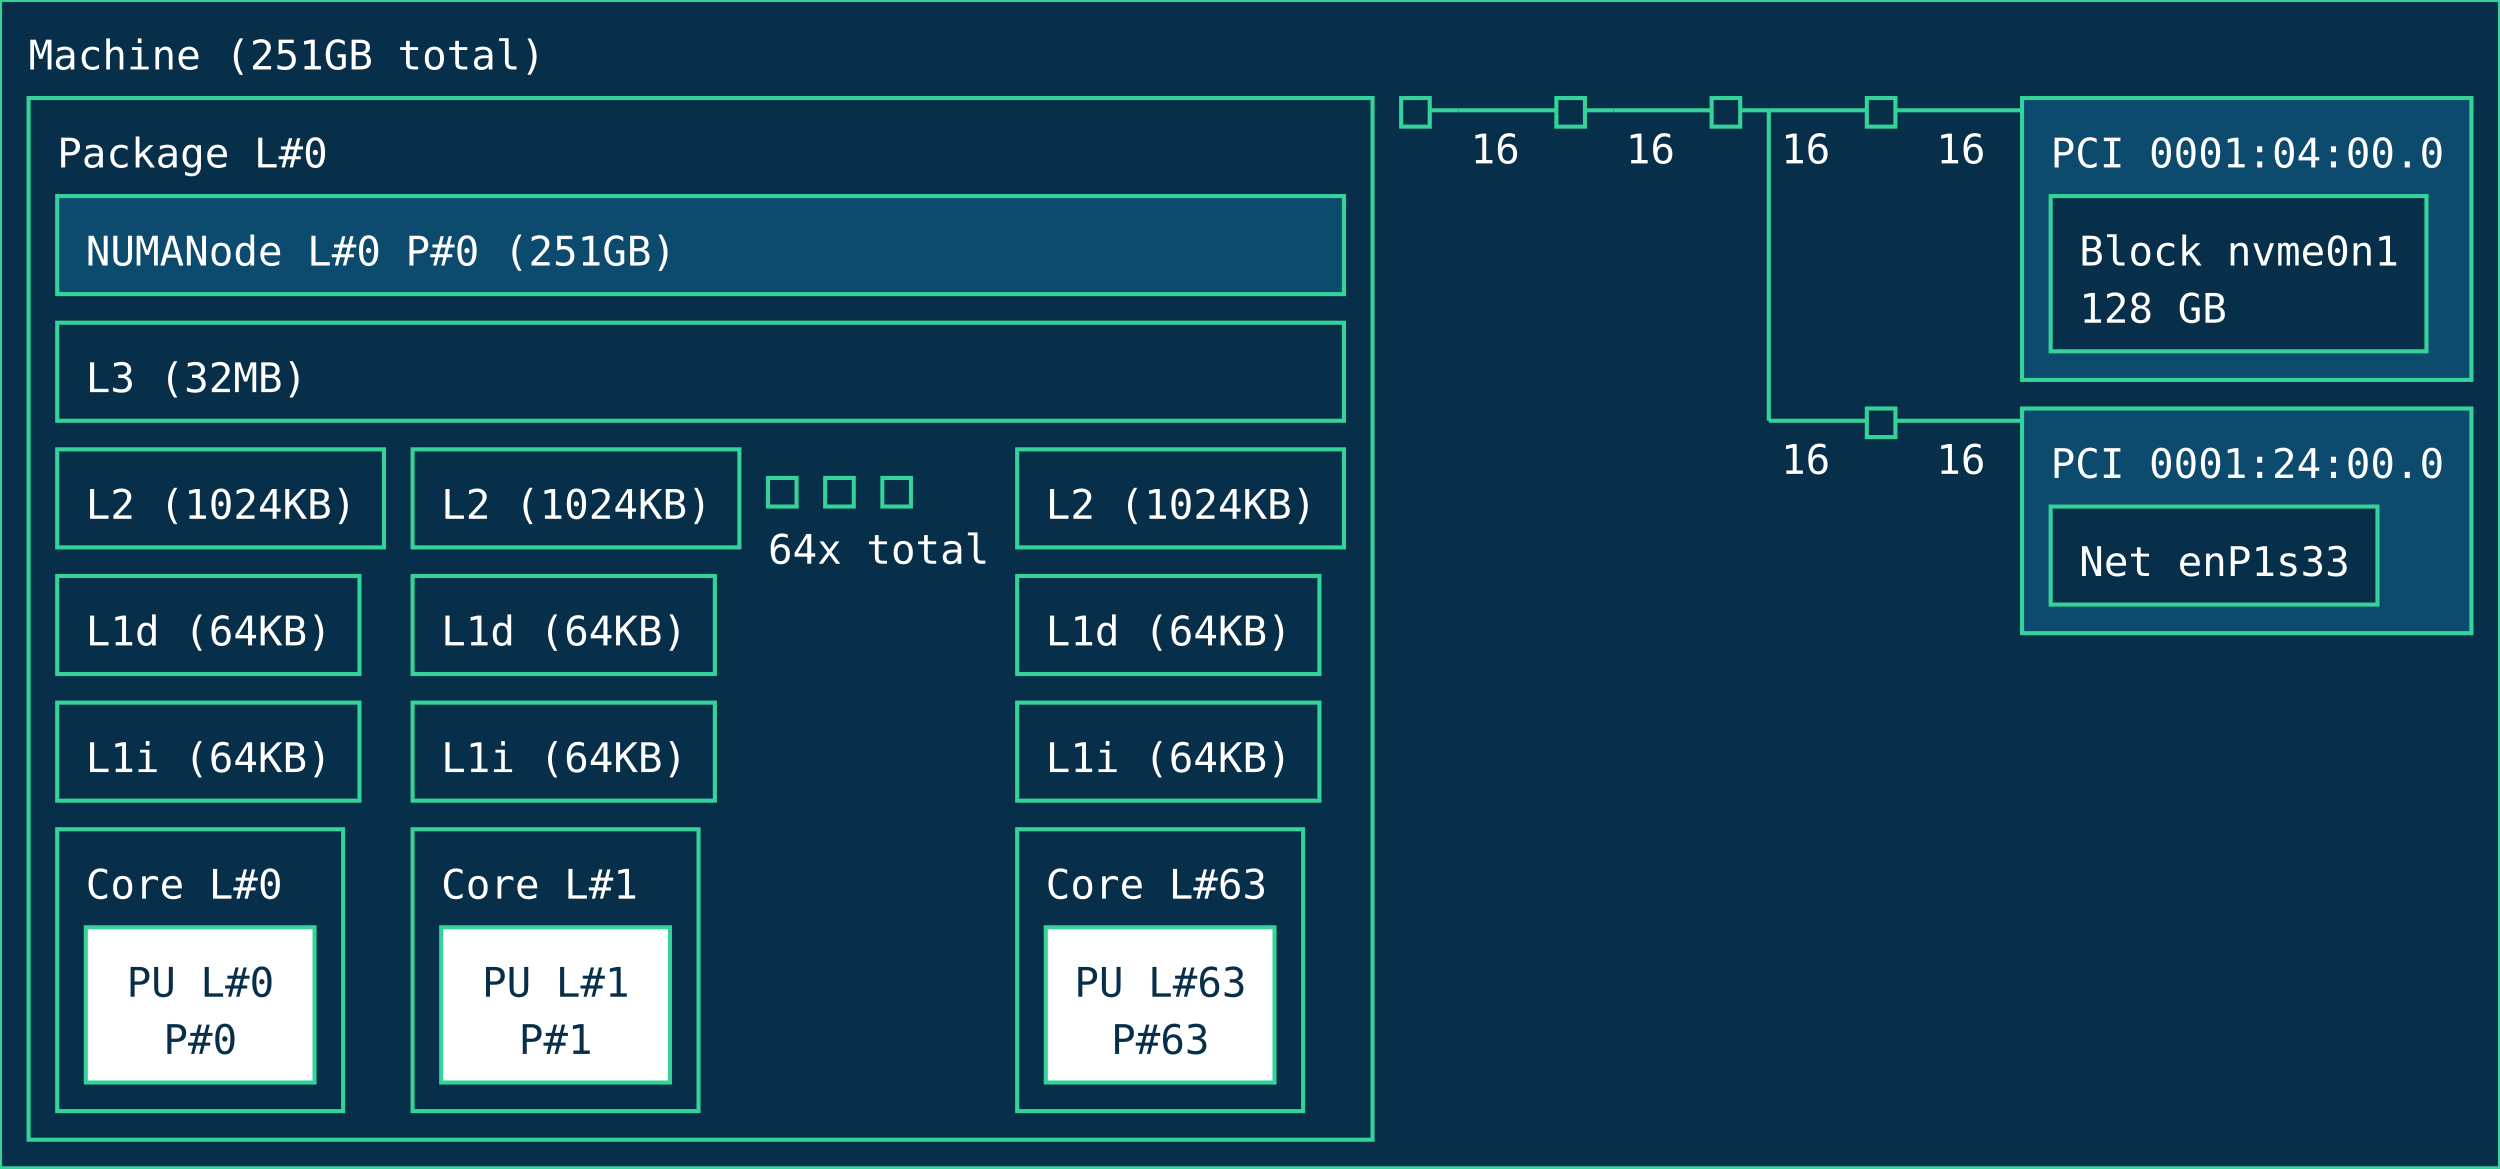
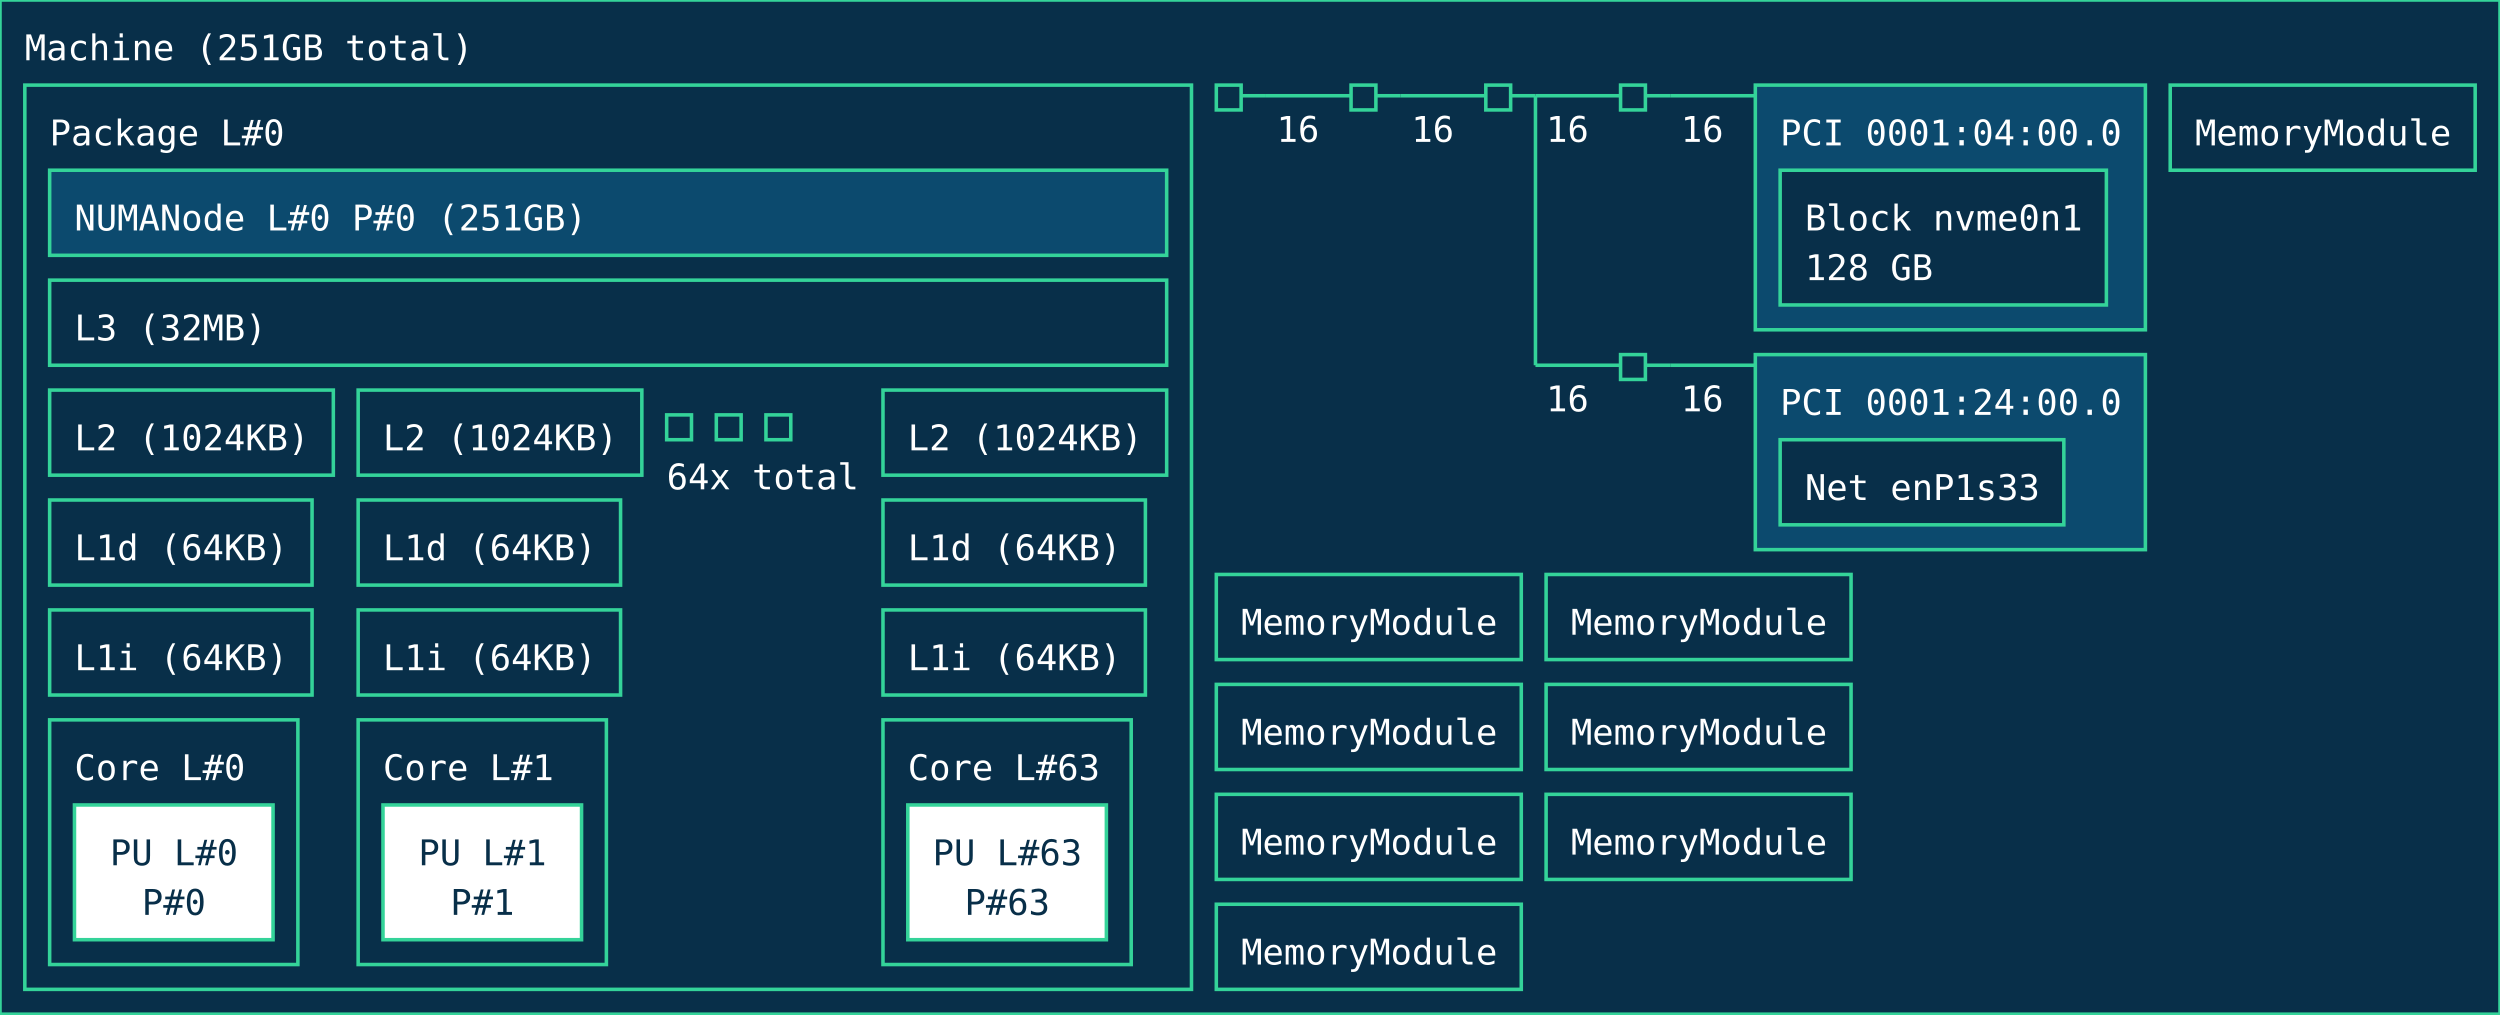
- <svg xmlns="http://www.w3.org/2000/svg" width="612px" height="286px" viewBox="0 0 612px 286px" version="1.1">
+ <svg xmlns="http://www.w3.org/2000/svg" width="705px" height="286px" viewBox="0 0 705px 286px" version="1.1">
  <style>
        text { pointer-events: none; font-family: ui-monospace, monospace; }
        rect { transition: stroke-width 0.15s ease, filter 0.15s ease; }
        rect:hover {
            stroke: #a7f3d0;
            stroke-width: 2;
            filter: brightness(1.2);
            cursor: pointer;
        }
    </style>
-   <rect id="Machine_0_rect" class="Machine" x="0" y="0" width="612" height="286" fill="#082f49" stroke="#34d399" stroke-width="1" />
+   <rect id="Machine_0_rect" class="Machine" x="0" y="0" width="705" height="286" fill="#082f49" stroke="#34d399" stroke-width="1" />
  <text id="Machine_0_text" class="Machine" font-family="ui-monospace, monospace" x="7" y="17" fill="#ffffff" font-size="10px">Machine (251GB total)</text>
  <rect id="Package_0_rect" class="Package" x="7" y="24" width="329" height="255" fill="#082f49" stroke="#34d399" stroke-width="1" />
  <text id="Package_0_text" class="Package" font-family="ui-monospace, monospace" x="14" y="41" fill="#ffffff" font-size="10px">Package L#0</text>
  <rect id="L3_0_rect" class="L3" x="14" y="79" width="315" height="24" fill="#082f49" stroke="#34d399" stroke-width="1" data-description="CPU Level 3 (L3) cache" />
  <text id="L3_0_text" class="L3" font-family="ui-monospace, monospace" x="21" y="96" fill="#ffffff" font-size="10px">L3 (32MB)</text>
  <rect id="L2_0_rect" class="L2" x="14" y="110" width="80" height="24" fill="#082f49" stroke="#34d399" stroke-width="1" data-description="CPU Level 2 (L2) cache" />
  <text id="L2_0_text" class="L2" font-family="ui-monospace, monospace" x="21" y="127" fill="#ffffff" font-size="10px">L2 (1024KB)</text>
  <rect id="L1d_0_rect" class="L1d" x="14" y="141" width="74" height="24" fill="#082f49" stroke="#34d399" stroke-width="1" data-description="CPU Level 1 (L1) data cache" />
  <text id="L1d_0_text" class="L1d" font-family="ui-monospace, monospace" x="21" y="158" fill="#ffffff" font-size="10px">L1d (64KB)</text>
  <rect id="L1i_0_rect" class="L1i" x="14" y="172" width="74" height="24" fill="#082f49" stroke="#34d399" stroke-width="1" data-description="CPU Level 1 (L1) instruction cache" />
  <text id="L1i_0_text" class="L1i" font-family="ui-monospace, monospace" x="21" y="189" fill="#ffffff" font-size="10px">L1i (64KB)</text>
  <rect id="Core_0_rect" class="Core" x="14" y="203" width="70" height="69" fill="#082f49" stroke="#34d399" stroke-width="1" />
  <text id="Core_0_text" class="Core" font-family="ui-monospace, monospace" x="21" y="220" fill="#ffffff" font-size="10px">Core L#0</text>
  <rect id="PU_0_rect" class="PU" x="21" y="227" width="56" height="38" fill="#ffffff" stroke="#34d399" stroke-width="1" data-description="Processing unit" />
  <text id="PU_0_text" class="PU" font-family="ui-monospace, monospace" x="31" y="244" fill="#082f49" font-size="10px">PU L#0</text>
  <text id="PU_0_text_1" class="PU" font-family="ui-monospace, monospace" x="40" y="258" fill="#082f49" font-size="10px">P#0</text>
  <rect id="L2_1_rect" class="L2" x="101" y="110" width="80" height="24" fill="#082f49" stroke="#34d399" stroke-width="1" data-description="CPU Level 2 (L2) cache" />
  <text id="L2_1_text" class="L2" font-family="ui-monospace, monospace" x="108" y="127" fill="#ffffff" font-size="10px">L2 (1024KB)</text>
  <rect id="L1d_1_rect" class="L1d" x="101" y="141" width="74" height="24" fill="#082f49" stroke="#34d399" stroke-width="1" data-description="CPU Level 1 (L1) data cache" />
  <text id="L1d_1_text" class="L1d" font-family="ui-monospace, monospace" x="108" y="158" fill="#ffffff" font-size="10px">L1d (64KB)</text>
  <rect id="L1i_1_rect" class="L1i" x="101" y="172" width="74" height="24" fill="#082f49" stroke="#34d399" stroke-width="1" data-description="CPU Level 1 (L1) instruction cache" />
  <text id="L1i_1_text" class="L1i" font-family="ui-monospace, monospace" x="108" y="189" fill="#ffffff" font-size="10px">L1i (64KB)</text>
  <rect id="Core_1_rect" class="Core" x="101" y="203" width="70" height="69" fill="#082f49" stroke="#34d399" stroke-width="1" />
  <text id="Core_1_text" class="Core" font-family="ui-monospace, monospace" x="108" y="220" fill="#ffffff" font-size="10px">Core L#1</text>
  <rect id="PU_1_rect" class="PU" x="108" y="227" width="56" height="38" fill="#ffffff" stroke="#34d399" stroke-width="1" data-description="Processing unit" />
  <text id="PU_1_text" class="PU" font-family="ui-monospace, monospace" x="118" y="244" fill="#082f49" font-size="10px">PU L#1</text>
  <text id="PU_1_text_1" class="PU" font-family="ui-monospace, monospace" x="127" y="258" fill="#082f49" font-size="10px">P#1</text>
  <rect id="L2_2_rect" class="L2" x="188" y="117" width="7" height="7" fill="#082f49" stroke="#34d399" stroke-width="1" data-description="CPU Level 2 (L2) cache" />
  <rect id="L2_2_rect" class="L2" x="202" y="117" width="7" height="7" fill="#082f49" stroke="#34d399" stroke-width="1" data-description="CPU Level 2 (L2) cache" />
  <rect id="L2_2_rect" class="L2" x="216" y="117" width="7" height="7" fill="#082f49" stroke="#34d399" stroke-width="1" data-description="CPU Level 2 (L2) cache" />
  <text id="L2_2_text" class="L2" font-family="ui-monospace, monospace" x="188" y="138" fill="#ffffff" font-size="10px">64x total</text>
  <rect id="L2_63_rect" class="L2" x="249" y="110" width="80" height="24" fill="#082f49" stroke="#34d399" stroke-width="1" data-description="CPU Level 2 (L2) cache" />
  <text id="L2_63_text" class="L2" font-family="ui-monospace, monospace" x="256" y="127" fill="#ffffff" font-size="10px">L2 (1024KB)</text>
  <rect id="L1d_63_rect" class="L1d" x="249" y="141" width="74" height="24" fill="#082f49" stroke="#34d399" stroke-width="1" data-description="CPU Level 1 (L1) data cache" />
  <text id="L1d_63_text" class="L1d" font-family="ui-monospace, monospace" x="256" y="158" fill="#ffffff" font-size="10px">L1d (64KB)</text>
  <rect id="L1i_63_rect" class="L1i" x="249" y="172" width="74" height="24" fill="#082f49" stroke="#34d399" stroke-width="1" data-description="CPU Level 1 (L1) instruction cache" />
  <text id="L1i_63_text" class="L1i" font-family="ui-monospace, monospace" x="256" y="189" fill="#ffffff" font-size="10px">L1i (64KB)</text>
  <rect id="Core_63_rect" class="Core" x="249" y="203" width="70" height="69" fill="#082f49" stroke="#34d399" stroke-width="1" />
  <text id="Core_63_text" class="Core" font-family="ui-monospace, monospace" x="256" y="220" fill="#ffffff" font-size="10px">Core L#63</text>
  <rect id="PU_63_rect" class="PU" x="256" y="227" width="56" height="38" fill="#ffffff" stroke="#34d399" stroke-width="1" data-description="Processing unit" />
  <text id="PU_63_text" class="PU" font-family="ui-monospace, monospace" x="263" y="244" fill="#082f49" font-size="10px">PU L#63</text>
  <text id="PU_63_text_1" class="PU" font-family="ui-monospace, monospace" x="272" y="258" fill="#082f49" font-size="10px">P#63</text>
  <rect id="NUMANode_0_rect" class="NUMANode" x="14" y="48" width="315" height="24" fill="#0c4a6e" stroke="#34d399" stroke-width="1" />
  <text id="NUMANode_0_text" class="NUMANode" font-family="ui-monospace, monospace" x="21" y="65" fill="#ffffff" font-size="10px">NUMANode L#0 P#0 (251GB)</text>
  <rect id="HostBridge_0_rect" class="HostBridge" x="343" y="24" width="7" height="7" fill="#082f49" stroke="#34d399" stroke-width="1" data-description="Host bridge" />
  <line id="HostBridge_0_line" class="HostBridge" x1="350" y1="27" x2="357" y2="27" stroke="#34d399" stroke-width="1" />
  <line id="HostBridge_0_line_2" class="HostBridge" x1="357" y1="27" x2="381" y2="27" stroke="#34d399" stroke-width="1" />
  <text id="HostBridge_0_text_2" class="HostBridge" font-family="ui-monospace, monospace" x="360" y="40" fill="#ffffff" font-size="10px" data-description="Host bridge speed">16</text>
  <line id="HostBridge_0_line_1" class="HostBridge" x1="357" y1="27" x2="357" y2="27" stroke="#34d399" stroke-width="1" />
  <rect id="PCIBridge_1_rect" class="PCIBridge" x="381" y="24" width="7" height="7" fill="#082f49" stroke="#34d399" stroke-width="1" data-description="PCI bridge" />
  <line id="PCIBridge_1_line" class="PCIBridge" x1="388" y1="27" x2="395" y2="27" stroke="#34d399" stroke-width="1" />
  <line id="PCIBridge_1_line_2" class="PCIBridge" x1="395" y1="27" x2="419" y2="27" stroke="#34d399" stroke-width="1" />
  <text id="PCIBridge_1_text_2" class="PCIBridge" font-family="ui-monospace, monospace" x="398" y="40" fill="#ffffff" font-size="10px" data-description="PCI bridge speed">16</text>
  <line id="PCIBridge_1_line_1" class="PCIBridge" x1="395" y1="27" x2="395" y2="27" stroke="#34d399" stroke-width="1" />
  <rect id="PCIBridge_2_rect" class="PCIBridge" x="419" y="24" width="7" height="7" fill="#082f49" stroke="#34d399" stroke-width="1" data-description="PCI bridge" />
  <line id="PCIBridge_2_line" class="PCIBridge" x1="426" y1="27" x2="433" y2="27" stroke="#34d399" stroke-width="1" />
  <line id="PCIBridge_2_line_2" class="PCIBridge" x1="433" y1="27" x2="457" y2="27" stroke="#34d399" stroke-width="1" />
  <text id="PCIBridge_2_text_2" class="PCIBridge" font-family="ui-monospace, monospace" x="436" y="40" fill="#ffffff" font-size="10px" data-description="PCI bridge speed">16</text>
  <line id="PCIBridge_2_line_3" class="PCIBridge" x1="433" y1="103" x2="457" y2="103" stroke="#34d399" stroke-width="1" />
  <text id="PCIBridge_2_text_3" class="PCIBridge" font-family="ui-monospace, monospace" x="436" y="116" fill="#ffffff" font-size="10px" data-description="PCI bridge speed">16</text>
  <line id="PCIBridge_2_line_1" class="PCIBridge" x1="433" y1="27" x2="433" y2="103" stroke="#34d399" stroke-width="1" />
  <rect id="PCIBridge_3_rect" class="PCIBridge" x="457" y="24" width="7" height="7" fill="#082f49" stroke="#34d399" stroke-width="1" data-description="PCI bridge" />
  <line id="PCIBridge_3_line" class="PCIBridge" x1="464" y1="27" x2="471" y2="27" stroke="#34d399" stroke-width="1" />
  <line id="PCIBridge_3_line_2" class="PCIBridge" x1="471" y1="27" x2="495" y2="27" stroke="#34d399" stroke-width="1" />
  <text id="PCIBridge_3_text_2" class="PCIBridge" font-family="ui-monospace, monospace" x="474" y="40" fill="#ffffff" font-size="10px" data-description="PCI bridge speed">16</text>
  <line id="PCIBridge_3_line_1" class="PCIBridge" x1="471" y1="27" x2="471" y2="27" stroke="#34d399" stroke-width="1" />
  <rect id="PCI_0_rect" class="PCI" x="495" y="24" width="110" height="69" fill="#0c4a6e" stroke="#34d399" stroke-width="1" />
  <text id="PCI_0_text" class="PCI" font-family="ui-monospace, monospace" x="502" y="41" fill="#ffffff" font-size="10px">PCI 0001:04:00.0</text>
  <rect id="Block_0_rect" class="Block" x="502" y="48" width="92" height="38" fill="#082f49" stroke="#34d399" stroke-width="1" />
  <text id="Block_0_text" class="Block" font-family="ui-monospace, monospace" x="509" y="65" fill="#ffffff" font-size="10px">Block nvme0n1</text>
  <text id="Block_0_text_1" class="Block" font-family="ui-monospace, monospace" x="509" y="79" fill="#ffffff" font-size="10px">128 GB</text>
  <rect id="PCIBridge_4_rect" class="PCIBridge" x="457" y="100" width="7" height="7" fill="#082f49" stroke="#34d399" stroke-width="1" data-description="PCI bridge" />
  <line id="PCIBridge_4_line" class="PCIBridge" x1="464" y1="103" x2="471" y2="103" stroke="#34d399" stroke-width="1" />
  <line id="PCIBridge_4_line_2" class="PCIBridge" x1="471" y1="103" x2="495" y2="103" stroke="#34d399" stroke-width="1" />
  <text id="PCIBridge_4_text_2" class="PCIBridge" font-family="ui-monospace, monospace" x="474" y="116" fill="#ffffff" font-size="10px" data-description="PCI bridge speed">16</text>
  <line id="PCIBridge_4_line_1" class="PCIBridge" x1="471" y1="103" x2="471" y2="103" stroke="#34d399" stroke-width="1" />
  <rect id="PCI_1_rect" class="PCI" x="495" y="100" width="110" height="55" fill="#0c4a6e" stroke="#34d399" stroke-width="1" />
  <text id="PCI_1_text" class="PCI" font-family="ui-monospace, monospace" x="502" y="117" fill="#ffffff" font-size="10px">PCI 0001:24:00.0</text>
  <rect id="Net_1_rect" class="Net" x="502" y="124" width="80" height="24" fill="#082f49" stroke="#34d399" stroke-width="1" />
  <text id="Net_1_text" class="Net" font-family="ui-monospace, monospace" x="509" y="141" fill="#ffffff" font-size="10px">Net enP1s33</text>
+   <rect id="Misc_0_rect" class="Misc" x="612" y="24" width="86" height="24" fill="#082f49" stroke="#34d399" stroke-width="1" />
+   <text id="Misc_0_text" class="Misc" font-family="ui-monospace, monospace" x="619" y="41" fill="#ffffff" font-size="10px">MemoryModule</text>
+   <rect id="Misc_1_rect" class="Misc" x="343" y="162" width="86" height="24" fill="#082f49" stroke="#34d399" stroke-width="1" />
+   <text id="Misc_1_text" class="Misc" font-family="ui-monospace, monospace" x="350" y="179" fill="#ffffff" font-size="10px">MemoryModule</text>
+   <rect id="Misc_2_rect" class="Misc" x="436" y="162" width="86" height="24" fill="#082f49" stroke="#34d399" stroke-width="1" />
+   <text id="Misc_2_text" class="Misc" font-family="ui-monospace, monospace" x="443" y="179" fill="#ffffff" font-size="10px">MemoryModule</text>
+   <rect id="Misc_3_rect" class="Misc" x="343" y="193" width="86" height="24" fill="#082f49" stroke="#34d399" stroke-width="1" />
+   <text id="Misc_3_text" class="Misc" font-family="ui-monospace, monospace" x="350" y="210" fill="#ffffff" font-size="10px">MemoryModule</text>
+   <rect id="Misc_4_rect" class="Misc" x="436" y="193" width="86" height="24" fill="#082f49" stroke="#34d399" stroke-width="1" />
+   <text id="Misc_4_text" class="Misc" font-family="ui-monospace, monospace" x="443" y="210" fill="#ffffff" font-size="10px">MemoryModule</text>
+   <rect id="Misc_5_rect" class="Misc" x="343" y="224" width="86" height="24" fill="#082f49" stroke="#34d399" stroke-width="1" />
+   <text id="Misc_5_text" class="Misc" font-family="ui-monospace, monospace" x="350" y="241" fill="#ffffff" font-size="10px">MemoryModule</text>
+   <rect id="Misc_6_rect" class="Misc" x="436" y="224" width="86" height="24" fill="#082f49" stroke="#34d399" stroke-width="1" />
+   <text id="Misc_6_text" class="Misc" font-family="ui-monospace, monospace" x="443" y="241" fill="#ffffff" font-size="10px">MemoryModule</text>
+   <rect id="Misc_7_rect" class="Misc" x="343" y="255" width="86" height="24" fill="#082f49" stroke="#34d399" stroke-width="1" />
+   <text id="Misc_7_text" class="Misc" font-family="ui-monospace, monospace" x="350" y="272" fill="#ffffff" font-size="10px">MemoryModule</text>
</svg>
